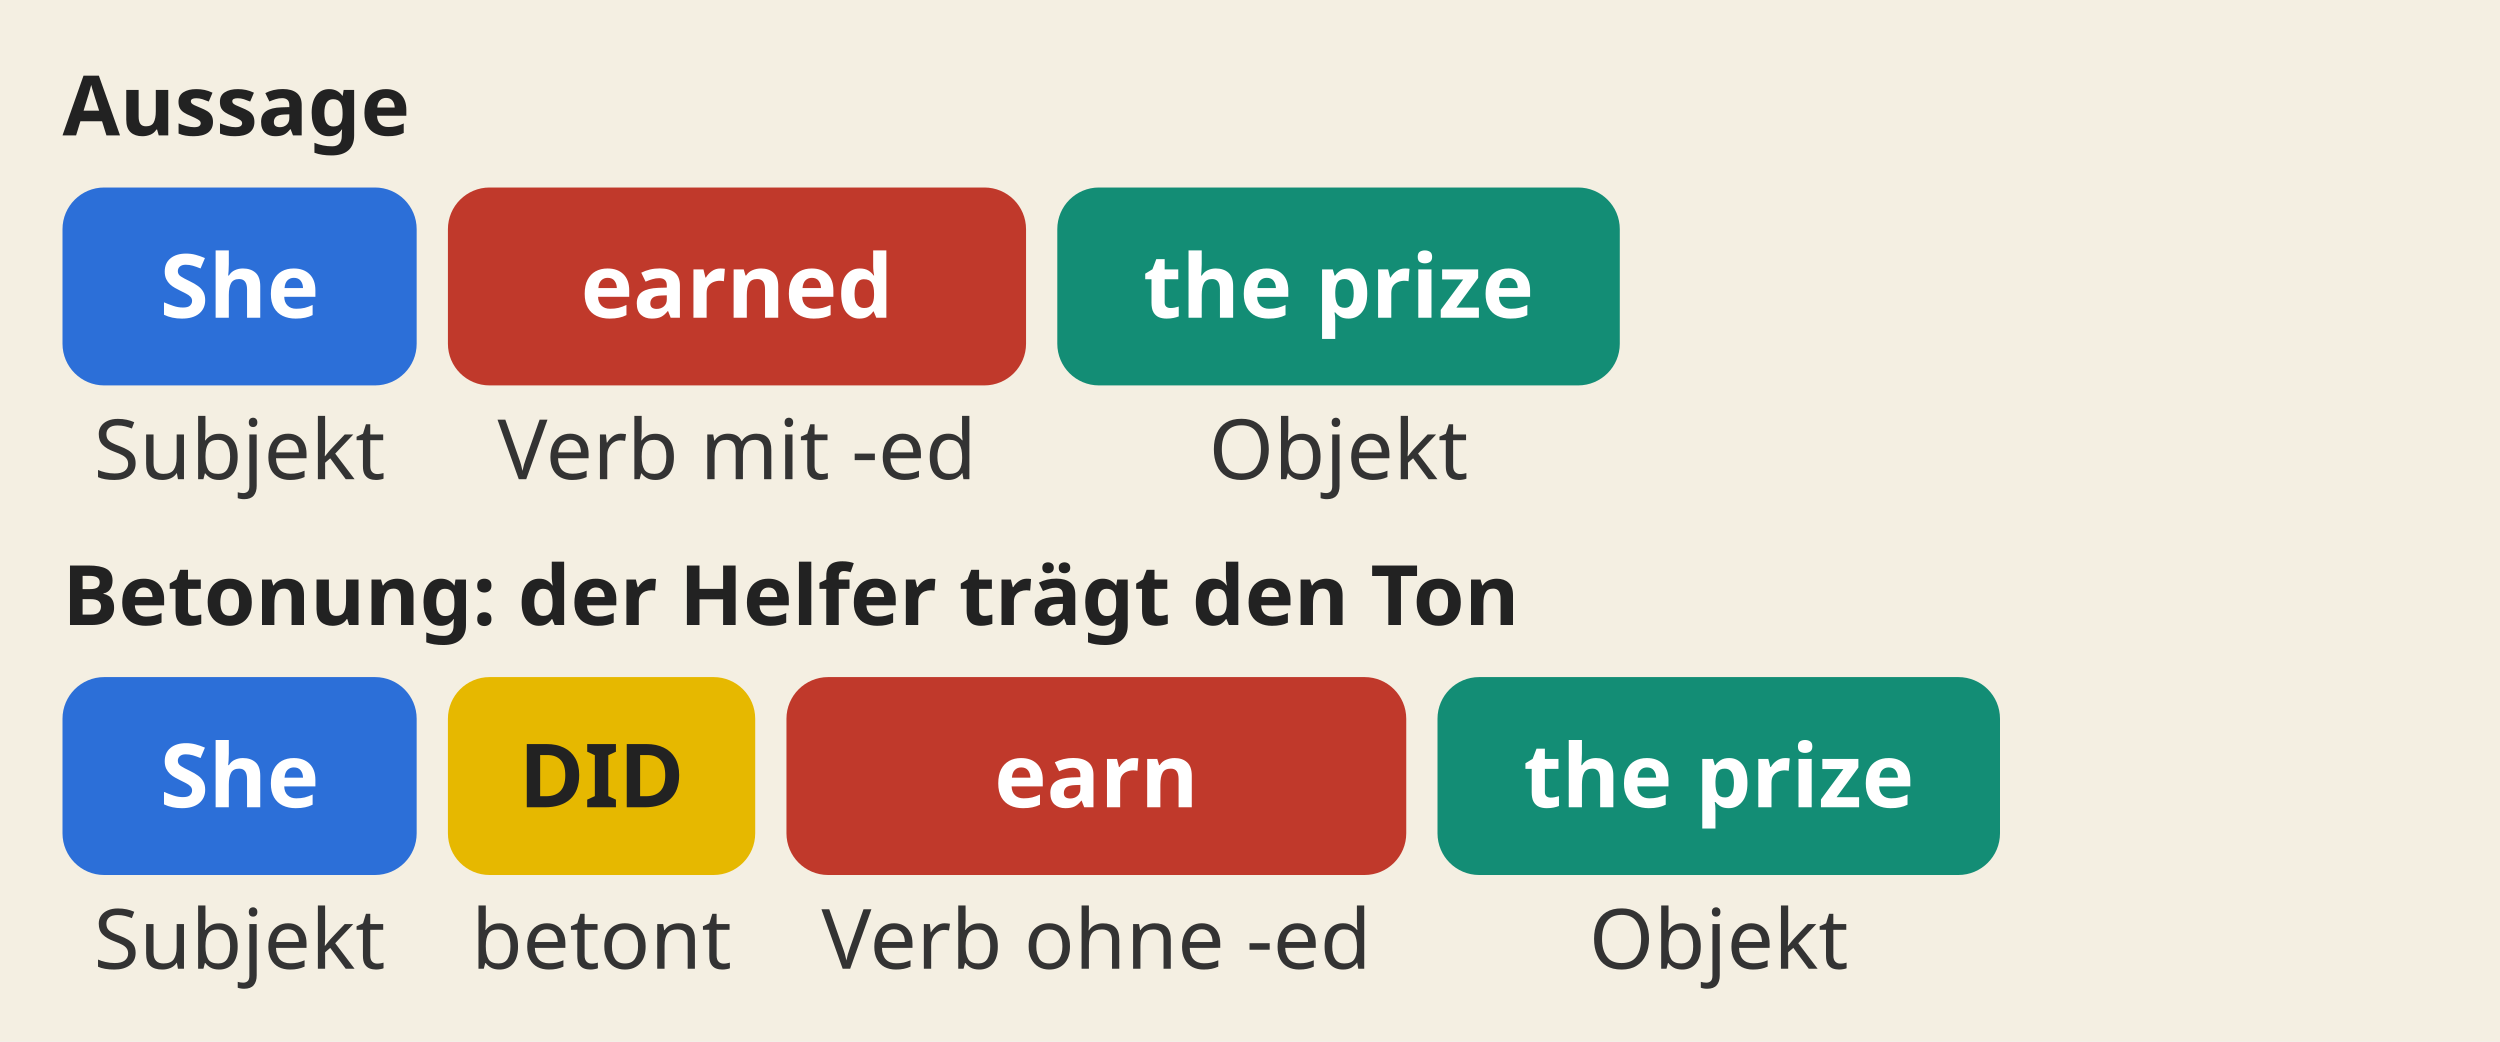
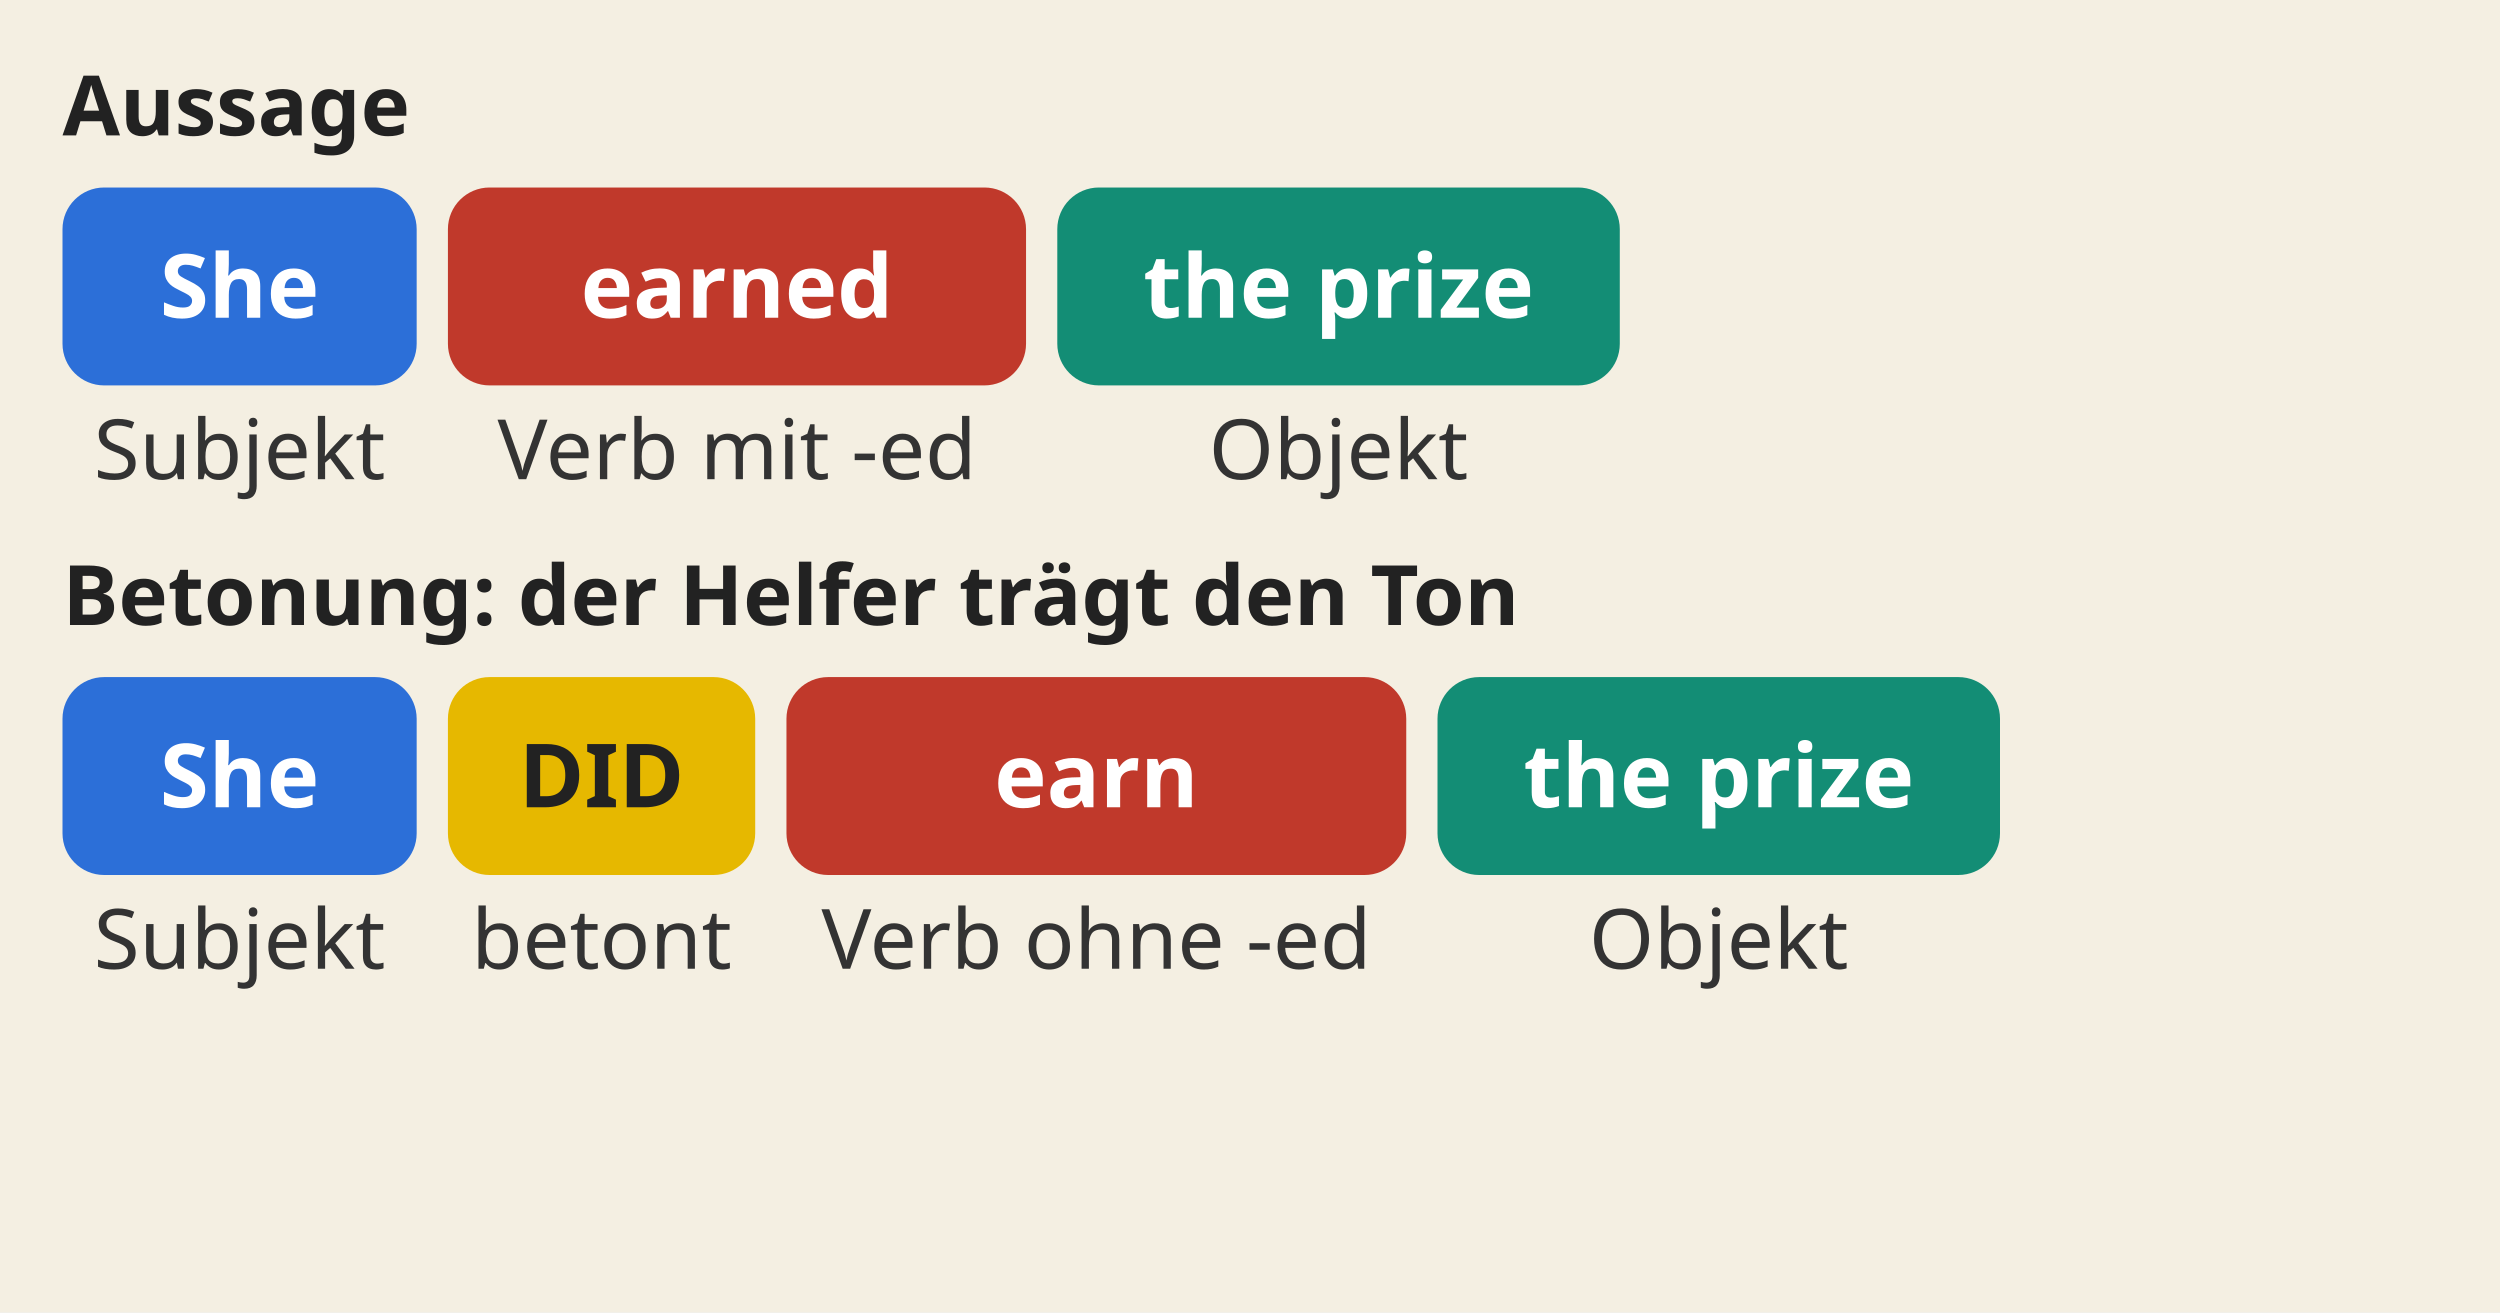
- <svg xmlns="http://www.w3.org/2000/svg" viewBox="0 0 480 200" role="img">
-   <rect width="480" height="200" fill="#f4efe2" />
+ <svg xmlns="http://www.w3.org/2000/svg" viewBox="0 0 480 252" role="img">
+   <rect width="480" height="252" fill="#f4efe2" />
  <text x="12" y="26" font-family="sans-serif" font-size="16" font-weight="bold" fill="#222">Aussage</text>
  <rect x="12" y="36" width="68" height="38" rx="8" fill="#2c6fd8" />
  <text x="46.0" y="61" text-anchor="middle" font-family="sans-serif" font-size="17" font-weight="bold" fill="#fff">She</text>
  <text x="46.0" y="92" text-anchor="middle" font-family="sans-serif" font-size="16" fill="#333">Subjekt</text>
  <rect x="86" y="36" width="111" height="38" rx="8" fill="#c0392b" />
  <text x="141.5" y="61" text-anchor="middle" font-family="sans-serif" font-size="17" font-weight="bold" fill="#fff">earned</text>
  <text x="141.5" y="92" text-anchor="middle" font-family="sans-serif" font-size="16" fill="#333">Verb mit -ed</text>
  <rect x="203" y="36" width="108" height="38" rx="8" fill="#138d75" />
  <text x="257.0" y="61" text-anchor="middle" font-family="sans-serif" font-size="17" font-weight="bold" fill="#fff">the prize</text>
  <text x="257.0" y="92" text-anchor="middle" font-family="sans-serif" font-size="16" fill="#333">Objekt</text>
  <text x="12" y="120" font-family="sans-serif" font-size="16" font-weight="bold" fill="#222">Betonung: der Helfer trägt den Ton</text>
  <rect x="12" y="130" width="68" height="38" rx="8" fill="#2c6fd8" />
  <text x="46.0" y="155" text-anchor="middle" font-family="sans-serif" font-size="17" font-weight="bold" fill="#fff">She</text>
  <text x="46.0" y="186" text-anchor="middle" font-family="sans-serif" font-size="16" fill="#333">Subjekt</text>
  <rect x="86" y="130" width="59" height="38" rx="8" fill="#e6b800" />
  <text x="115.5" y="155" text-anchor="middle" font-family="sans-serif" font-size="17" font-weight="bold" fill="#222">DID</text>
  <text x="115.5" y="186" text-anchor="middle" font-family="sans-serif" font-size="16" fill="#333">betont</text>
  <rect x="151" y="130" width="119" height="38" rx="8" fill="#c0392b" />
  <text x="210.5" y="155" text-anchor="middle" font-family="sans-serif" font-size="17" font-weight="bold" fill="#fff">earn</text>
  <text x="210.5" y="186" text-anchor="middle" font-family="sans-serif" font-size="16" fill="#333">Verb ohne -ed</text>
  <rect x="276" y="130" width="108" height="38" rx="8" fill="#138d75" />
  <text x="330.0" y="155" text-anchor="middle" font-family="sans-serif" font-size="17" font-weight="bold" fill="#fff">the prize</text>
  <text x="330.0" y="186" text-anchor="middle" font-family="sans-serif" font-size="16" fill="#333">Objekt</text>
</svg>
